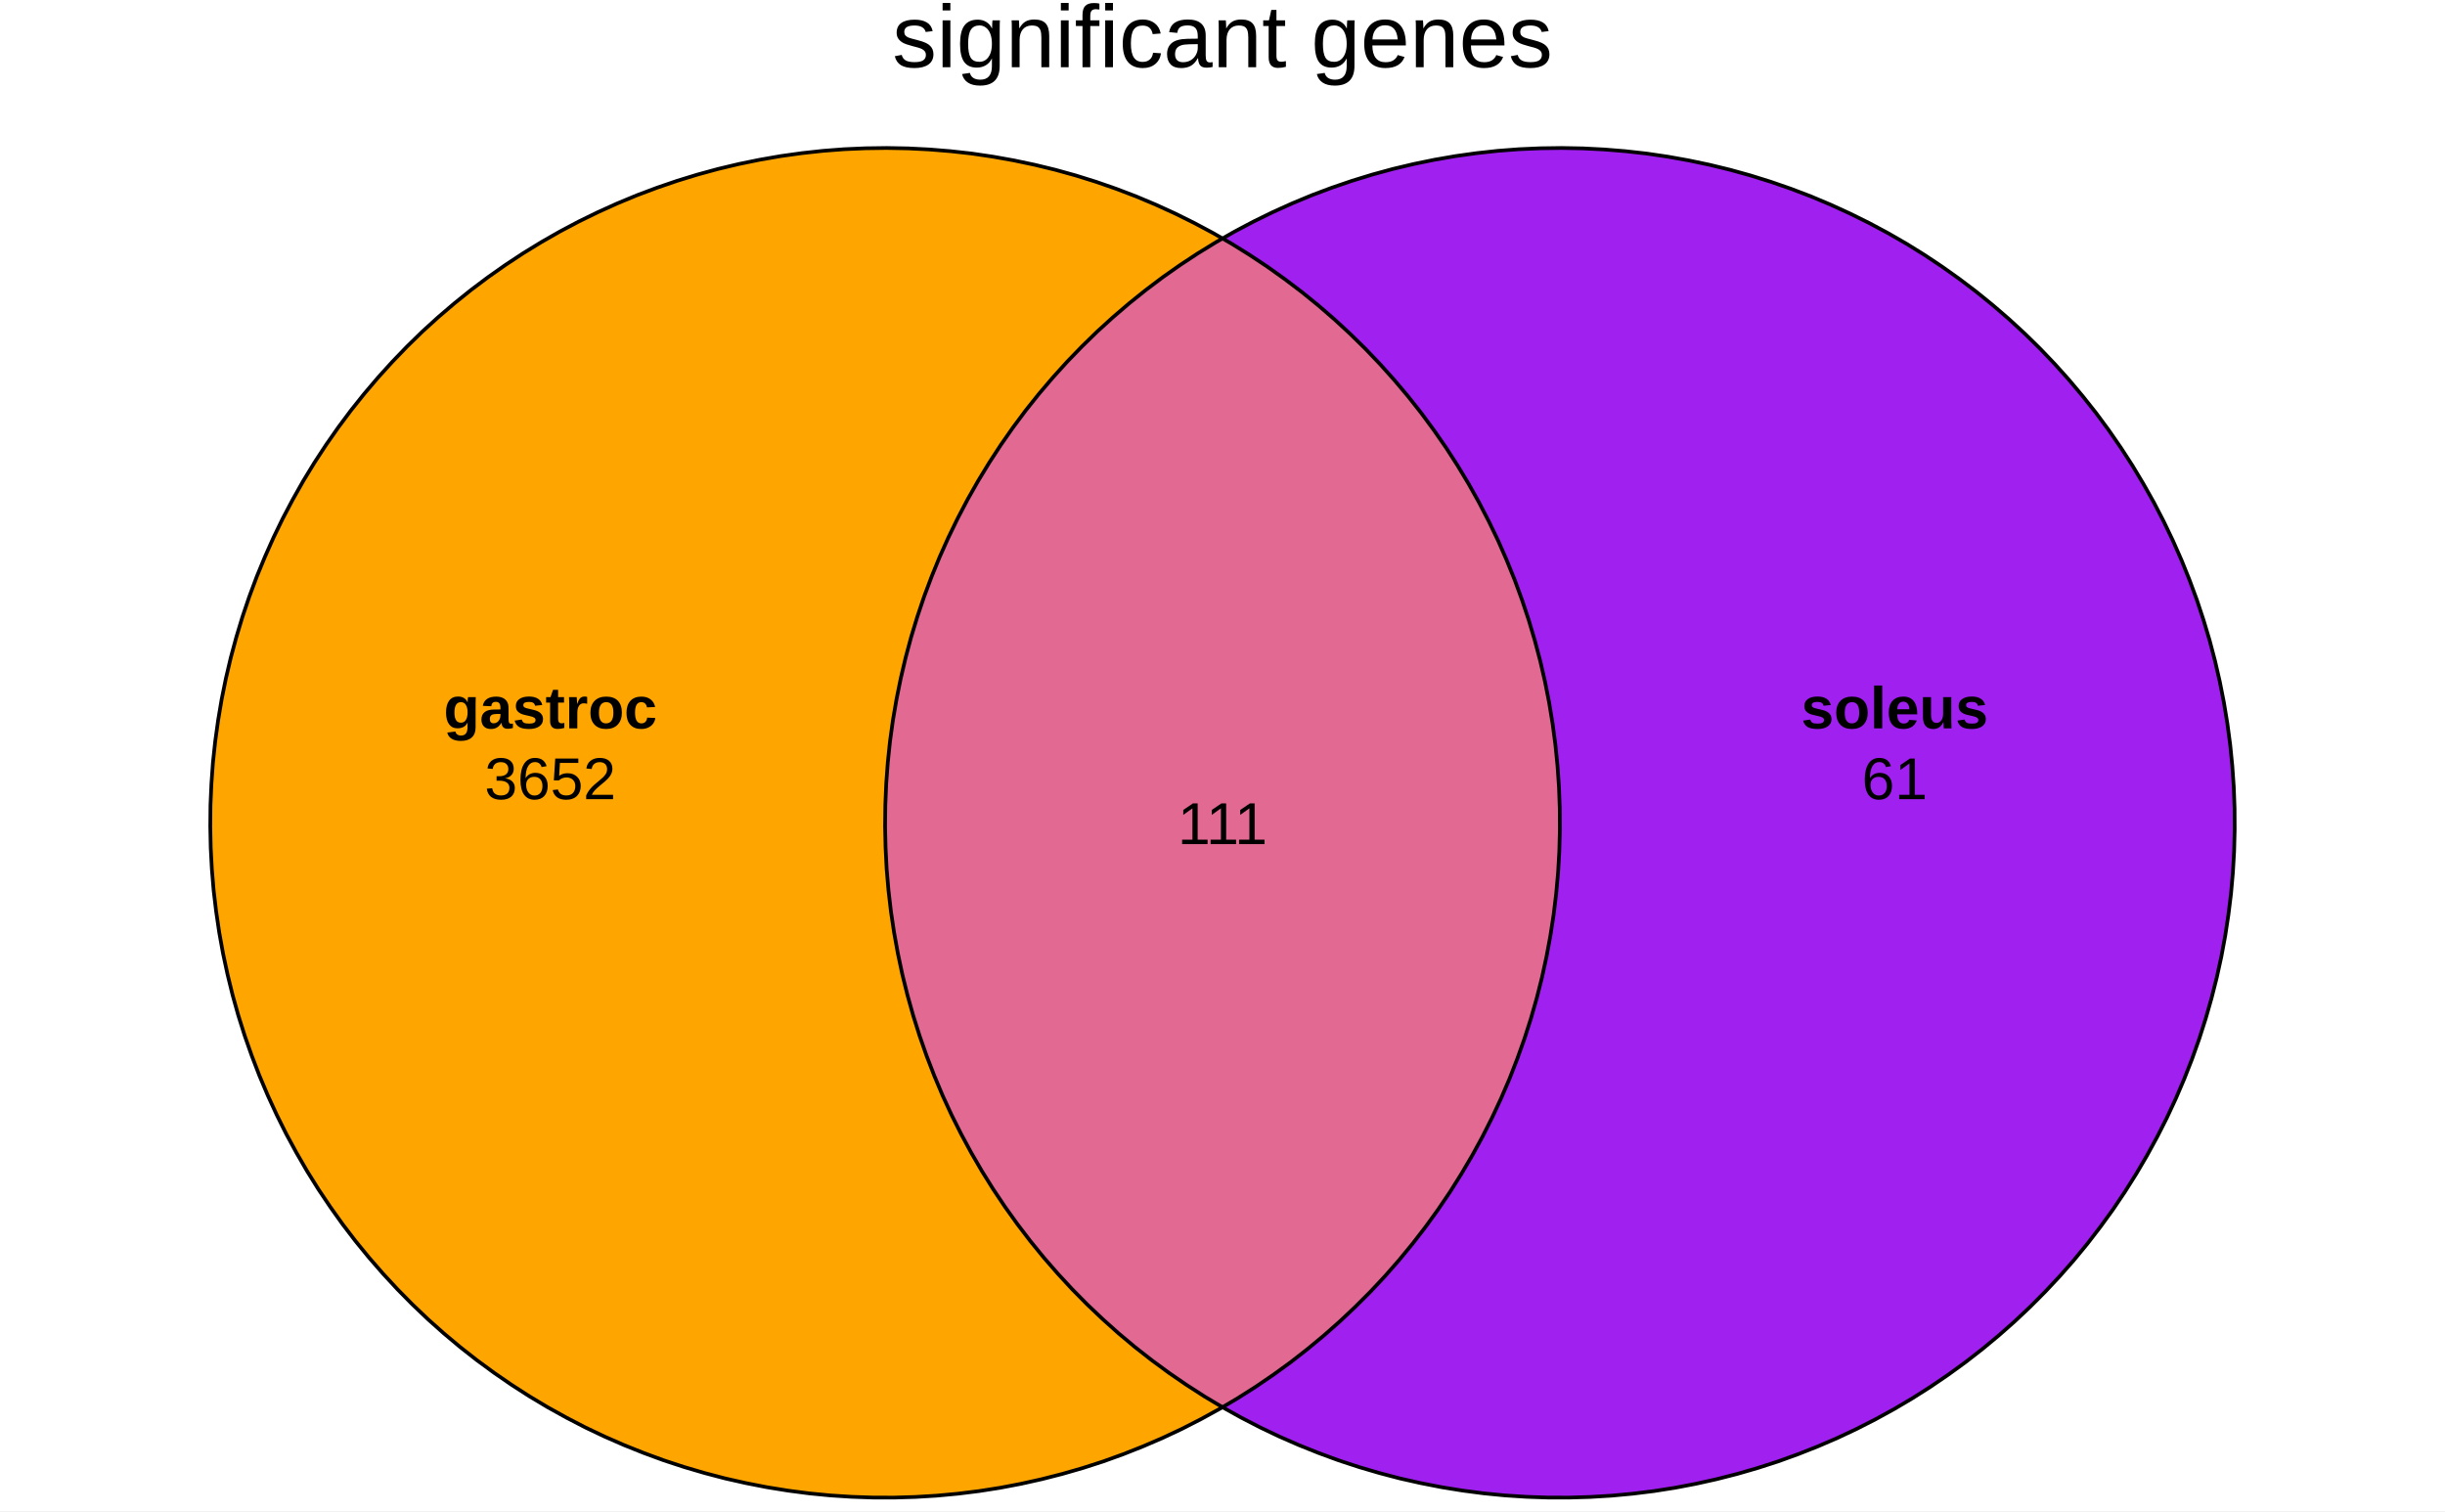
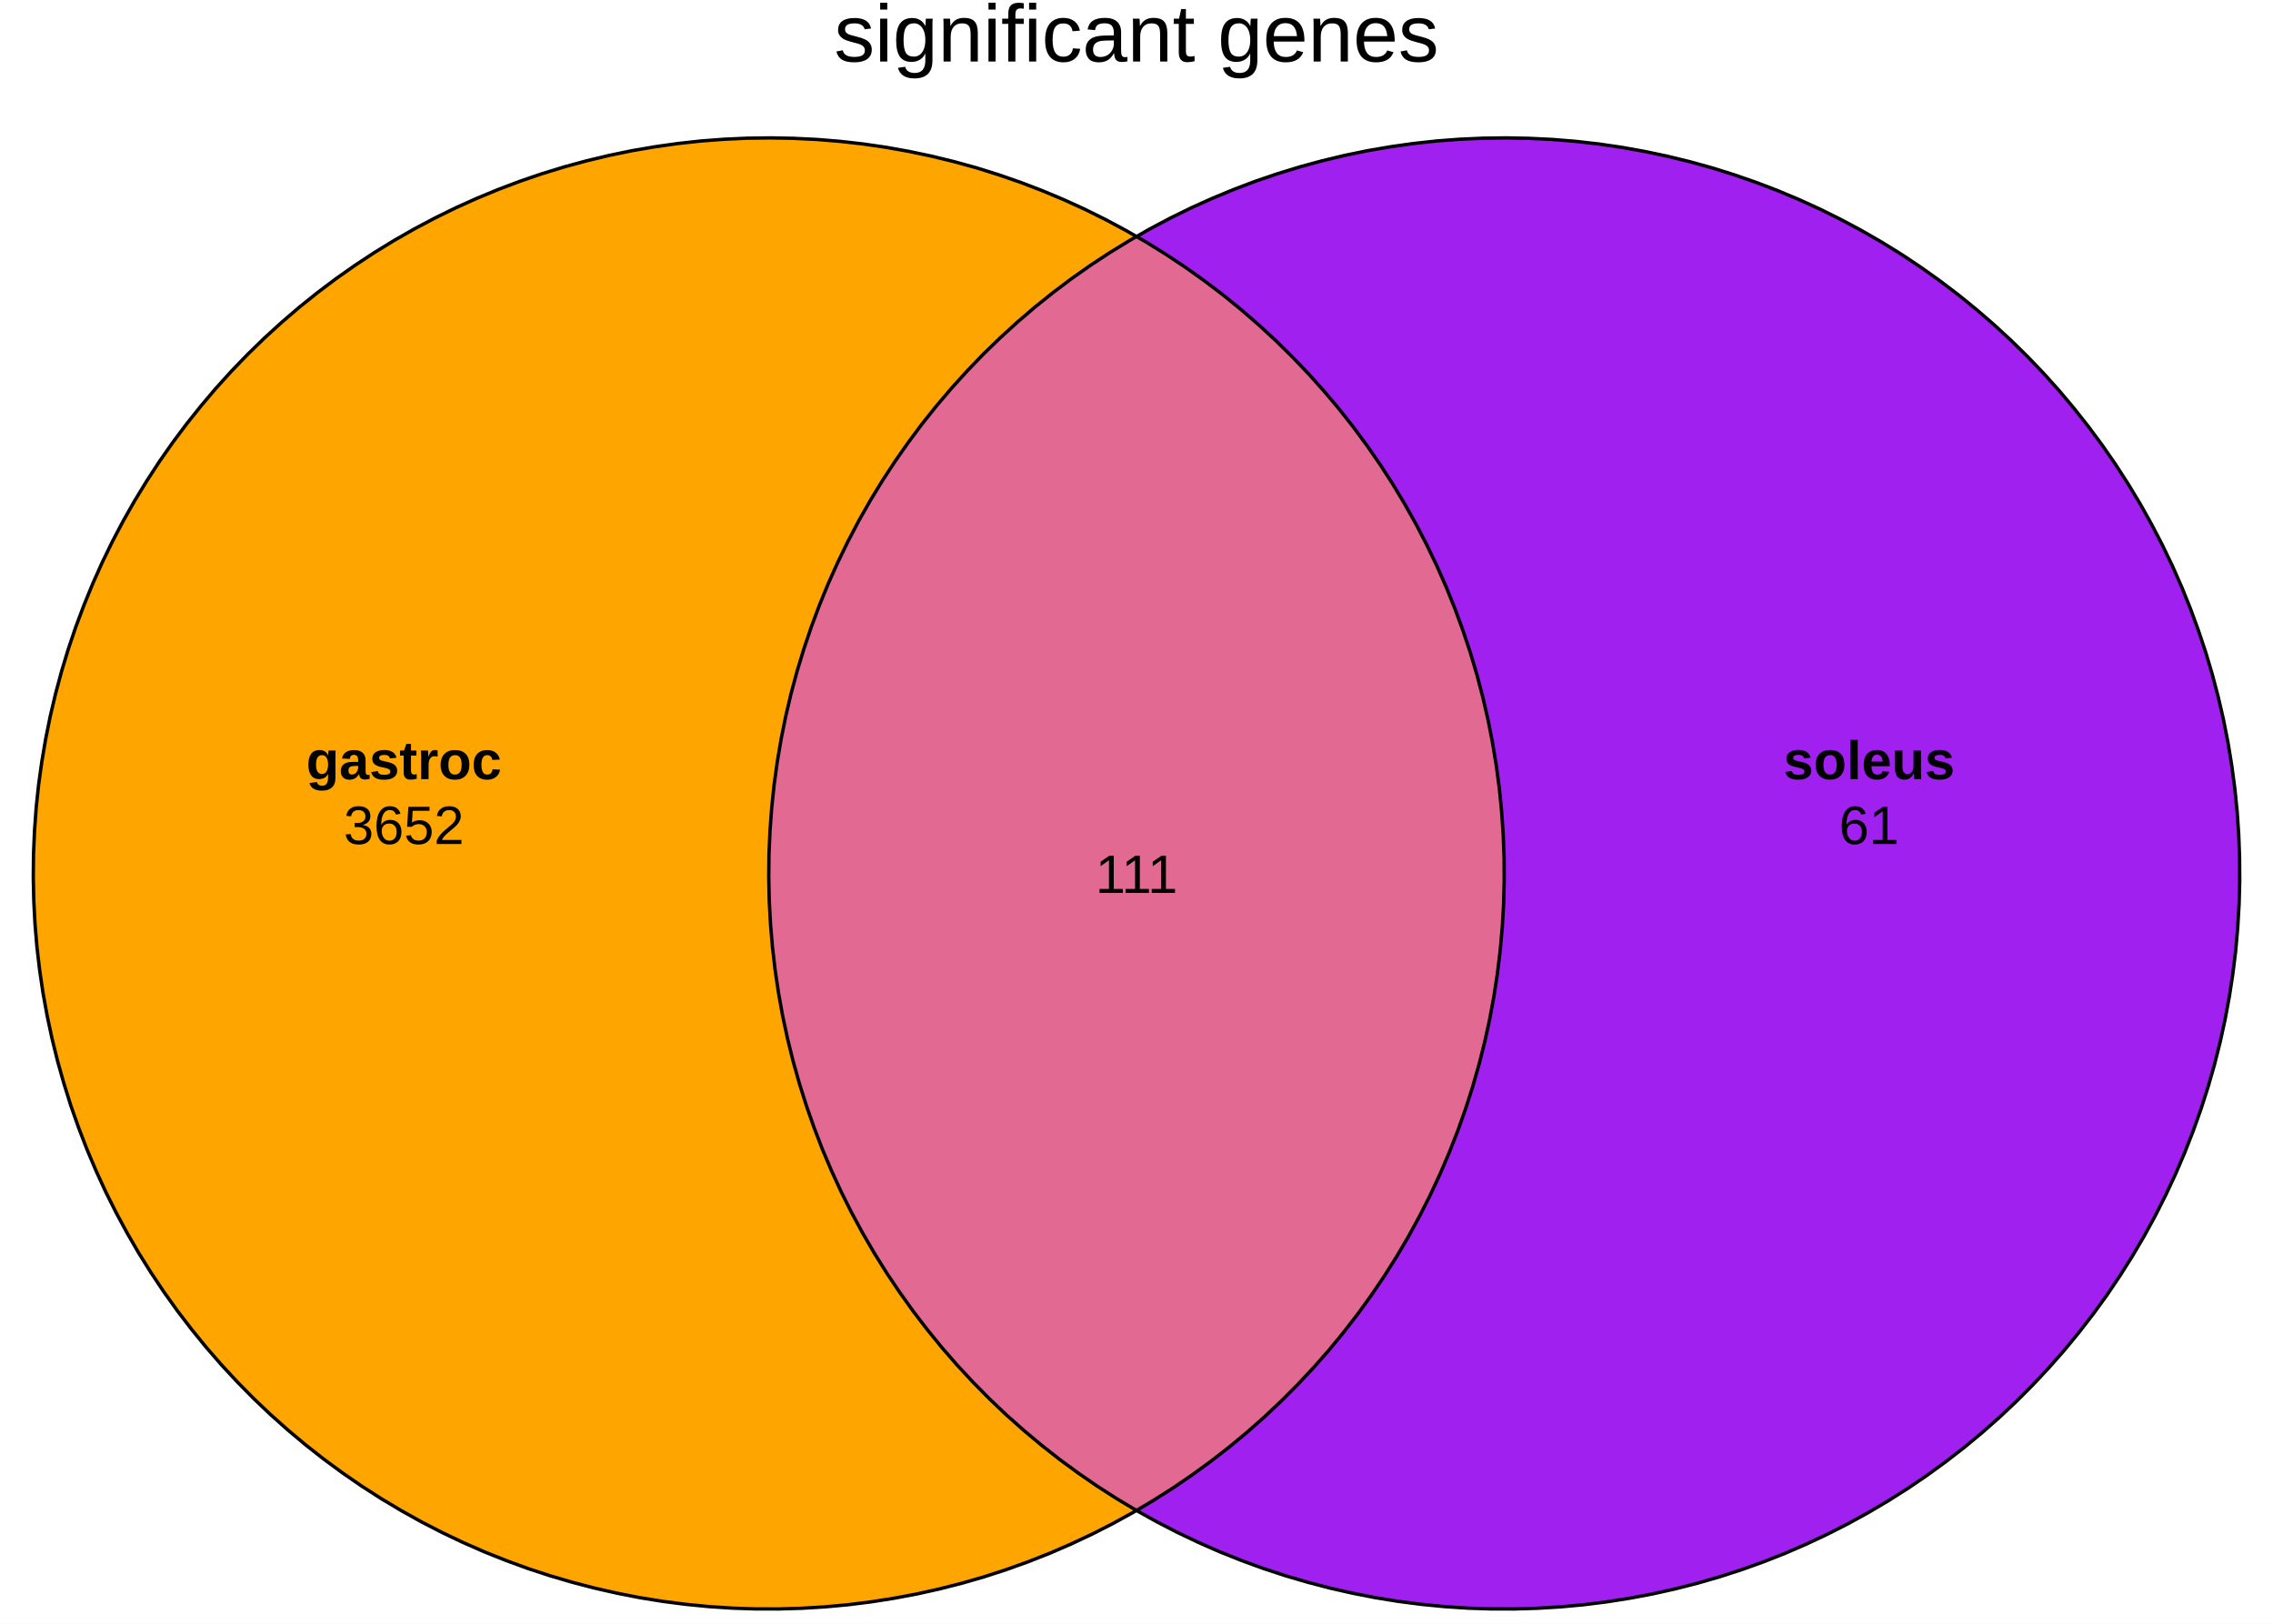
- <svg xmlns="http://www.w3.org/2000/svg" class="svglite" width="496.50pt" height="306.86pt" viewBox="0 0 496.50 306.86">
+ <svg xmlns="http://www.w3.org/2000/svg" class="svglite" width="504.00pt" height="360.00pt" viewBox="0 0 504.00 360.00">
  <defs>
    <style type="text/css">
    .svglite line, .svglite polyline, .svglite polygon, .svglite path, .svglite rect, .svglite circle {
      fill: none;
      stroke: #000000;
      stroke-linecap: round;
      stroke-linejoin: round;
      stroke-miterlimit: 10.00;
    }
    .svglite text {
      white-space: pre;
    }
  </style>
  </defs>
  <rect width="100%" height="100%" style="stroke: none; fill: #FFFFFF;" />
  <defs>
-     <clipPath id="cpMC4wMHw0OTYuNTB8MC4wMHwzMDYuODY=">
-       <rect x="0.00" y="0.00" width="496.50" height="306.86" />
+     <clipPath id="cpMC4wMHw1MDQuMDB8MC4wMHwzNjAuMDA=">
+       <rect x="0.00" y="0.00" width="504.00" height="360.00" />
    </clipPath>
  </defs>
-   <g clip-path="url(#cpMC4wMHw0OTYuNTB8MC4wMHwzMDYuODY=)">
-     <text x="248.25" y="13.65" text-anchor="middle" style="font-size: 18.00px; font-family: &quot;Arial&quot;;" textLength="134.06px" lengthAdjust="spacingAndGlyphs">significant genes</text>
-     <path d="M 185.88 303.98 L 190.20 303.72 L 194.51 303.32 L 198.80 302.79 L 203.08 302.12 L 207.33 301.31 L 211.55 300.37 L 215.74 299.30 L 219.90 298.10 L 224.02 296.77 L 228.09 295.30 L 232.11 293.71 L 236.08 292.00 L 240.00 290.16 L 243.85 288.19 L 247.64 286.11 L 248.24 285.75 L 244.56 283.55 L 240.92 281.21 L 237.35 278.76 L 233.87 276.20 L 230.46 273.53 L 227.14 270.75 L 223.92 267.87 L 220.78 264.89 L 217.74 261.81 L 214.80 258.63 L 211.96 255.37 L 209.23 252.02 L 206.60 248.58 L 204.08 245.06 L 201.68 241.47 L 199.39 237.80 L 197.21 234.05 L 195.16 230.25 L 193.22 226.38 L 191.41 222.45 L 189.73 218.46 L 188.17 214.43 L 186.74 210.34 L 185.44 206.22 L 184.27 202.05 L 183.23 197.85 L 182.33 193.62 L 181.56 189.36 L 180.92 185.08 L 180.42 180.79 L 180.05 176.47 L 179.83 172.15 L 179.73 167.83 L 179.78 163.50 L 179.96 159.18 L 180.28 154.86 L 180.73 150.56 L 181.32 146.28 L 182.05 142.01 L 182.91 137.77 L 183.90 133.56 L 185.02 129.38 L 186.28 125.24 L 187.66 121.14 L 189.18 117.09 L 190.82 113.09 L 192.59 109.14 L 194.48 105.25 L 196.49 101.42 L 198.63 97.65 L 200.88 93.96 L 203.24 90.34 L 205.72 86.79 L 208.31 83.32 L 211.01 79.94 L 213.81 76.65 L 216.72 73.44 L 219.73 70.33 L 222.83 67.31 L 226.03 64.40 L 229.31 61.59 L 232.69 58.88 L 236.14 56.28 L 239.68 53.79 L 243.30 51.41 L 246.99 49.15 L 248.25 48.43 L 246.35 47.33 L 242.53 45.29 L 238.66 43.37 L 234.72 41.57 L 230.73 39.89 L 226.69 38.35 L 222.61 36.93 L 218.48 35.64 L 214.31 34.48 L 210.10 33.46 L 205.87 32.57 L 201.61 31.81 L 197.33 31.18 L 193.03 30.70 L 188.72 30.35 L 184.40 30.13 L 180.07 30.05 L 175.74 30.11 L 171.42 30.30 L 167.11 30.63 L 162.81 31.10 L 158.52 31.70 L 154.26 32.44 L 150.02 33.31 L 145.81 34.31 L 141.64 35.45 L 137.50 36.72 L 133.41 38.12 L 129.36 39.64 L 125.36 41.30 L 121.42 43.08 L 117.53 44.98 L 113.71 47.00 L 109.95 49.15 L 106.26 51.41 L 102.65 53.79 L 99.11 56.28 L 95.65 58.88 L 92.28 61.59 L 88.99 64.40 L 85.79 67.31 L 82.69 70.33 L 79.69 73.44 L 76.78 76.65 L 73.98 79.94 L 71.28 83.32 L 68.69 86.79 L 66.21 90.34 L 63.84 93.96 L 61.59 97.65 L 59.46 101.42 L 57.44 105.25 L 55.55 109.14 L 53.79 113.09 L 52.14 117.09 L 50.63 121.14 L 49.24 125.24 L 47.99 129.38 L 46.86 133.56 L 45.87 137.77 L 45.01 142.01 L 44.29 146.28 L 43.70 150.56 L 43.24 154.86 L 42.93 159.18 L 42.74 163.50 L 42.70 167.83 L 42.79 172.15 L 43.02 176.47 L 43.38 180.79 L 43.89 185.08 L 44.52 189.36 L 45.29 193.62 L 46.20 197.85 L 47.23 202.05 L 48.40 206.22 L 49.70 210.34 L 51.14 214.43 L 52.69 218.46 L 54.38 222.45 L 56.19 226.38 L 58.12 230.25 L 60.18 234.05 L 62.35 237.80 L 64.64 241.47 L 67.05 245.06 L 69.56 248.58 L 72.19 252.02 L 74.93 255.37 L 77.77 258.63 L 80.71 261.81 L 83.75 264.89 L 86.88 267.87 L 90.11 270.75 L 93.43 273.53 L 96.83 276.20 L 100.32 278.76 L 103.88 281.21 L 107.52 283.55 L 111.23 285.77 L 115.02 287.87 L 118.86 289.86 L 122.77 291.72 L 126.73 293.45 L 130.75 295.06 L 134.81 296.55 L 138.92 297.90 L 143.07 299.12 L 147.26 300.22 L 151.48 301.17 L 155.72 302.00 L 159.99 302.69 L 164.28 303.25 L 168.59 303.67 L 172.91 303.95 L 177.23 304.10 L 181.56 304.11 Z" style="fill-rule: nonzero; fill: #FFA500; stroke-width: 0.75; stroke: none;" />
-     <path d="M 322.92 303.98 L 327.24 303.72 L 331.54 303.32 L 335.84 302.79 L 340.11 302.12 L 344.36 301.31 L 348.59 300.37 L 352.78 299.30 L 356.93 298.10 L 361.05 296.77 L 365.12 295.30 L 369.15 293.71 L 373.12 292.00 L 377.03 290.16 L 380.89 288.19 L 384.68 286.11 L 388.40 283.91 L 392.05 281.59 L 395.63 279.15 L 399.13 276.61 L 402.55 273.95 L 405.88 271.19 L 409.12 268.33 L 412.27 265.36 L 415.32 262.30 L 418.28 259.14 L 421.14 255.89 L 423.89 252.55 L 426.53 249.12 L 429.07 245.62 L 431.49 242.03 L 433.80 238.37 L 435.99 234.64 L 438.06 230.85 L 440.02 226.99 L 441.85 223.06 L 443.55 219.09 L 445.13 215.06 L 446.58 210.98 L 447.90 206.86 L 449.09 202.70 L 450.15 198.51 L 451.08 194.28 L 451.87 190.03 L 452.52 185.75 L 453.05 181.46 L 453.43 177.15 L 453.68 172.83 L 453.79 168.50 L 453.77 164.18 L 453.61 159.85 L 453.31 155.54 L 452.88 151.23 L 452.31 146.94 L 451.61 142.68 L 450.77 138.43 L 449.80 134.21 L 448.70 130.03 L 447.46 125.89 L 446.10 121.78 L 444.60 117.72 L 442.98 113.71 L 441.23 109.75 L 439.36 105.85 L 437.37 102.01 L 435.25 98.24 L 433.02 94.53 L 430.67 90.90 L 428.21 87.34 L 425.64 83.86 L 422.95 80.47 L 420.17 77.16 L 417.28 73.94 L 414.29 70.81 L 411.20 67.78 L 408.02 64.85 L 404.74 62.02 L 401.38 59.29 L 397.94 56.68 L 394.41 54.17 L 390.81 51.77 L 387.13 49.49 L 383.38 47.33 L 379.57 45.29 L 375.69 43.37 L 371.76 41.57 L 367.77 39.89 L 363.73 38.35 L 359.64 36.93 L 355.51 35.64 L 351.34 34.48 L 347.14 33.46 L 342.90 32.57 L 338.65 31.81 L 334.36 31.18 L 330.06 30.70 L 325.75 30.35 L 321.43 30.13 L 317.11 30.05 L 312.78 30.11 L 308.46 30.30 L 304.14 30.63 L 299.84 31.10 L 295.56 31.70 L 291.29 32.44 L 287.06 33.31 L 282.85 34.31 L 278.67 35.45 L 274.54 36.72 L 270.44 38.12 L 266.39 39.64 L 262.40 41.30 L 258.45 43.08 L 254.57 44.98 L 250.74 47.00 L 248.25 48.43 L 250.10 49.49 L 253.77 51.77 L 257.38 54.17 L 260.90 56.68 L 264.35 59.29 L 267.71 62.02 L 270.98 64.85 L 274.16 67.78 L 277.25 70.81 L 280.24 73.94 L 283.13 77.16 L 285.92 80.47 L 288.60 83.86 L 291.17 87.34 L 293.64 90.90 L 295.98 94.53 L 298.22 98.24 L 300.33 102.01 L 302.32 105.85 L 304.20 109.75 L 305.94 113.71 L 307.57 117.72 L 309.06 121.78 L 310.43 125.89 L 311.66 130.03 L 312.77 134.21 L 313.74 138.43 L 314.58 142.68 L 315.28 146.94 L 315.85 151.23 L 316.28 155.54 L 316.58 159.85 L 316.74 164.18 L 316.76 168.50 L 316.65 172.83 L 316.40 177.15 L 316.01 181.46 L 315.49 185.75 L 314.83 190.03 L 314.04 194.28 L 313.12 198.51 L 312.06 202.70 L 310.87 206.86 L 309.55 210.98 L 308.09 215.06 L 306.52 219.09 L 304.81 223.06 L 302.98 226.99 L 301.03 230.85 L 298.96 234.64 L 296.76 238.37 L 294.46 242.03 L 292.03 245.62 L 289.50 249.12 L 286.85 252.55 L 284.10 255.89 L 281.25 259.14 L 278.29 262.30 L 275.23 265.36 L 272.08 268.33 L 268.84 271.19 L 265.51 273.95 L 262.10 276.61 L 258.60 279.15 L 255.02 281.59 L 251.37 283.91 L 248.24 285.75 L 248.27 285.77 L 252.05 287.87 L 255.90 289.86 L 259.80 291.72 L 263.76 293.45 L 267.78 295.06 L 271.84 296.55 L 275.95 297.90 L 280.10 299.12 L 284.29 300.22 L 288.51 301.17 L 292.76 302.00 L 297.03 302.69 L 301.32 303.25 L 305.62 303.67 L 309.94 303.95 L 314.27 304.10 L 318.59 304.11 Z" style="fill-rule: nonzero; fill: #A020F0; stroke-width: 0.75; stroke: none;" />
-     <path d="M 251.37 283.91 L 255.02 281.59 L 258.60 279.15 L 262.10 276.61 L 265.51 273.95 L 268.84 271.19 L 272.08 268.33 L 275.23 265.36 L 278.29 262.30 L 281.25 259.14 L 284.10 255.89 L 286.85 252.55 L 289.50 249.12 L 292.03 245.62 L 294.46 242.03 L 296.76 238.37 L 298.96 234.64 L 301.03 230.85 L 302.98 226.99 L 304.81 223.06 L 306.52 219.09 L 308.09 215.06 L 309.55 210.98 L 310.87 206.86 L 312.06 202.70 L 313.12 198.51 L 314.04 194.28 L 314.83 190.03 L 315.49 185.75 L 316.01 181.46 L 316.40 177.15 L 316.65 172.83 L 316.76 168.50 L 316.74 164.18 L 316.58 159.85 L 316.28 155.54 L 315.85 151.23 L 315.28 146.94 L 314.58 142.68 L 313.74 138.43 L 312.77 134.21 L 311.66 130.03 L 310.43 125.89 L 309.06 121.78 L 307.57 117.72 L 305.94 113.71 L 304.20 109.75 L 302.32 105.85 L 300.33 102.01 L 298.22 98.24 L 295.98 94.53 L 293.64 90.90 L 291.17 87.34 L 288.60 83.86 L 285.92 80.47 L 283.13 77.16 L 280.24 73.94 L 277.25 70.81 L 274.16 67.78 L 270.98 64.85 L 267.71 62.02 L 264.35 59.29 L 260.90 56.68 L 257.38 54.17 L 253.77 51.77 L 250.10 49.49 L 248.25 48.43 L 246.99 49.15 L 243.30 51.41 L 239.68 53.79 L 236.14 56.28 L 232.69 58.88 L 229.31 61.59 L 226.03 64.40 L 222.83 67.31 L 219.73 70.33 L 216.72 73.44 L 213.81 76.65 L 211.01 79.94 L 208.31 83.32 L 205.72 86.79 L 203.24 90.34 L 200.88 93.96 L 198.63 97.65 L 196.49 101.42 L 194.48 105.25 L 192.59 109.14 L 190.82 113.09 L 189.18 117.09 L 187.66 121.14 L 186.28 125.24 L 185.02 129.38 L 183.90 133.56 L 182.91 137.77 L 182.05 142.01 L 181.32 146.28 L 180.73 150.56 L 180.28 154.86 L 179.96 159.18 L 179.78 163.50 L 179.73 167.83 L 179.83 172.15 L 180.05 176.47 L 180.42 180.79 L 180.92 185.08 L 181.56 189.36 L 182.33 193.62 L 183.23 197.85 L 184.27 202.05 L 185.44 206.22 L 186.74 210.34 L 188.17 214.43 L 189.73 218.46 L 191.41 222.45 L 193.22 226.38 L 195.16 230.25 L 197.21 234.05 L 199.39 237.80 L 201.68 241.47 L 204.08 245.06 L 206.60 248.58 L 209.23 252.02 L 211.96 255.37 L 214.80 258.63 L 217.74 261.81 L 220.78 264.89 L 223.92 267.87 L 227.14 270.75 L 230.46 273.53 L 233.87 276.20 L 237.35 278.76 L 240.92 281.21 L 244.56 283.55 L 248.24 285.75 Z" style="fill-rule: nonzero; fill: #E26992; stroke-width: 0.75; stroke: none;" />
-     <polyline points="253.77,51.77 250.10,49.49 246.35,47.33 242.53,45.29 238.66,43.37 234.72,41.57 230.73,39.89 226.69,38.35 222.61,36.93 218.48,35.64 214.31,34.48 210.10,33.46 205.87,32.57 201.61,31.81 197.33,31.18 193.03,30.70 188.72,30.35 184.40,30.13 180.07,30.05 175.74,30.11 171.42,30.30 167.11,30.63 162.81,31.10 158.52,31.70 154.26,32.44 150.02,33.31 145.81,34.31 141.64,35.45 137.50,36.72 133.41,38.12 129.36,39.64 125.36,41.30 121.42,43.08 117.53,44.98 113.71,47.00 109.95,49.15 106.26,51.41 102.65,53.79 99.11,56.28 95.65,58.88 92.28,61.59 88.99,64.40 85.79,67.31 82.69,70.33 79.69,73.44 76.78,76.65 73.98,79.94 71.28,83.32 68.69,86.79 66.21,90.34 63.84,93.96 61.59,97.65 59.46,101.42 57.44,105.25 55.55,109.14 53.79,113.09 52.14,117.09 50.63,121.14 49.24,125.24 47.99,129.38 46.86,133.56 45.87,137.77 45.01,142.01 44.29,146.28 43.70,150.56 43.24,154.86 42.93,159.18 42.74,163.50 42.70,167.83 42.79,172.15 43.02,176.47 43.38,180.79 43.89,185.08 44.52,189.36 45.29,193.62 46.20,197.85 47.23,202.05 48.40,206.22 49.70,210.34 51.14,214.43 52.69,218.46 54.38,222.45 56.19,226.38 58.12,230.25 60.18,234.05 62.35,237.80 64.64,241.47 67.05,245.06 69.56,248.58 72.19,252.02 74.93,255.37 77.77,258.63 80.71,261.81 83.75,264.89 86.88,267.87 90.11,270.75 93.43,273.53 96.83,276.20 100.32,278.76 103.88,281.21 107.52,283.55 111.23,285.77 115.02,287.87 118.86,289.86 122.77,291.72 126.73,293.45 130.75,295.06 134.81,296.55 138.92,297.90 143.07,299.12 147.26,300.22 151.48,301.17 155.72,302.00 159.99,302.69 164.28,303.25 168.59,303.67 172.91,303.95 177.23,304.10 181.56,304.11 185.88,303.98 190.20,303.72 194.51,303.32 198.80,302.79 203.08,302.12 207.33,301.31 211.55,300.37 215.74,299.30 219.90,298.10 224.02,296.77 228.09,295.30 232.11,293.71 236.08,292.00 240.00,290.16 243.85,288.19 247.64,286.11 251.37,283.91 255.02,281.59 258.60,279.15 262.10,276.61 265.51,273.95 268.84,271.19 272.08,268.33 275.23,265.36 278.29,262.30 281.25,259.14 284.10,255.89 286.85,252.55 289.50,249.12 292.03,245.62 294.46,242.03 296.76,238.37 298.96,234.64 301.03,230.85 302.98,226.99 304.81,223.06 306.52,219.09 308.09,215.06 309.55,210.98 310.87,206.86 312.06,202.70 313.12,198.51 314.04,194.28 314.83,190.03 315.49,185.75 316.01,181.46 316.40,177.15 316.65,172.83 316.76,168.50 316.74,164.18 316.58,159.85 316.28,155.54 315.85,151.23 315.28,146.94 314.58,142.68 313.74,138.43 312.77,134.21 311.66,130.03 310.43,125.89 309.06,121.78 307.57,117.72 305.94,113.71 304.20,109.75 302.32,105.85 300.33,102.01 298.22,98.24 295.98,94.53 293.64,90.90 291.17,87.34 288.60,83.86 285.92,80.47 283.13,77.16 280.24,73.94 277.25,70.81 274.16,67.78 270.98,64.85 267.71,62.02 264.35,59.29 260.90,56.68 257.38,54.17 253.77,51.77 " style="stroke-width: 0.75;" />
-     <polyline points="390.81,51.77 387.13,49.49 383.38,47.33 379.57,45.29 375.69,43.37 371.76,41.57 367.77,39.89 363.73,38.35 359.64,36.93 355.51,35.64 351.34,34.48 347.14,33.46 342.90,32.57 338.65,31.81 334.36,31.18 330.06,30.70 325.75,30.35 321.43,30.13 317.11,30.05 312.78,30.11 308.46,30.30 304.14,30.63 299.84,31.10 295.56,31.70 291.29,32.44 287.06,33.31 282.85,34.31 278.67,35.45 274.54,36.72 270.44,38.12 266.39,39.64 262.40,41.30 258.45,43.08 254.57,44.98 250.74,47.00 246.99,49.15 243.30,51.41 239.68,53.79 236.14,56.28 232.69,58.88 229.31,61.59 226.03,64.40 222.83,67.31 219.73,70.33 216.72,73.44 213.81,76.65 211.01,79.94 208.31,83.32 205.72,86.79 203.24,90.34 200.88,93.96 198.63,97.65 196.49,101.42 194.48,105.25 192.59,109.14 190.82,113.09 189.18,117.09 187.66,121.14 186.28,125.24 185.02,129.38 183.90,133.56 182.91,137.77 182.05,142.01 181.32,146.28 180.73,150.56 180.28,154.86 179.96,159.18 179.78,163.50 179.73,167.83 179.83,172.15 180.05,176.47 180.42,180.79 180.92,185.08 181.56,189.36 182.33,193.62 183.23,197.85 184.27,202.05 185.44,206.22 186.74,210.34 188.17,214.43 189.73,218.46 191.41,222.45 193.22,226.38 195.16,230.25 197.21,234.05 199.39,237.80 201.68,241.47 204.08,245.06 206.60,248.58 209.23,252.02 211.96,255.37 214.80,258.63 217.74,261.81 220.78,264.89 223.92,267.87 227.14,270.75 230.46,273.53 233.87,276.20 237.35,278.76 240.92,281.21 244.56,283.55 248.27,285.77 252.05,287.87 255.90,289.86 259.80,291.72 263.76,293.45 267.78,295.06 271.84,296.55 275.95,297.90 280.10,299.12 284.29,300.22 288.51,301.17 292.76,302.00 297.03,302.69 301.32,303.25 305.62,303.67 309.94,303.95 314.27,304.10 318.59,304.11 322.92,303.98 327.24,303.72 331.54,303.32 335.84,302.79 340.11,302.12 344.36,301.31 348.59,300.37 352.78,299.30 356.93,298.10 361.05,296.77 365.12,295.30 369.15,293.71 373.12,292.00 377.03,290.16 380.89,288.19 384.68,286.11 388.40,283.91 392.05,281.59 395.63,279.15 399.13,276.61 402.55,273.95 405.88,271.19 409.12,268.33 412.27,265.36 415.32,262.30 418.28,259.14 421.14,255.89 423.89,252.55 426.53,249.12 429.07,245.62 431.49,242.03 433.80,238.37 435.99,234.64 438.06,230.85 440.02,226.99 441.85,223.06 443.55,219.09 445.13,215.06 446.58,210.98 447.90,206.86 449.09,202.70 450.15,198.51 451.08,194.28 451.87,190.03 452.52,185.75 453.05,181.46 453.43,177.15 453.68,172.83 453.79,168.50 453.77,164.18 453.61,159.85 453.31,155.54 452.88,151.23 452.31,146.94 451.61,142.68 450.77,138.43 449.80,134.21 448.70,130.03 447.46,125.89 446.10,121.78 444.60,117.72 442.98,113.71 441.23,109.75 439.36,105.85 437.37,102.01 435.25,98.24 433.02,94.53 430.67,90.90 428.21,87.34 425.64,83.86 422.95,80.47 420.17,77.16 417.28,73.94 414.29,70.81 411.20,67.78 408.02,64.85 404.74,62.02 401.38,59.29 397.94,56.68 394.41,54.17 390.81,51.77 " style="stroke-width: 0.75;" />
-     <text x="111.75" y="147.91" text-anchor="middle" style="font-size: 12.00px; font-weight: bold; font-family: &quot;Arial&quot;;" textLength="43.35px" lengthAdjust="spacingAndGlyphs">gastroc</text>
-     <text x="111.75" y="162.28" text-anchor="middle" style="font-size: 12.00px; font-family: &quot;Arial&quot;;" textLength="26.70px" lengthAdjust="spacingAndGlyphs">3652</text>
-     <text x="384.74" y="147.91" text-anchor="middle" style="font-size: 12.00px; font-weight: bold; font-family: &quot;Arial&quot;;" textLength="38.02px" lengthAdjust="spacingAndGlyphs">soleus</text>
-     <text x="384.74" y="162.28" text-anchor="middle" style="font-size: 12.00px; font-family: &quot;Arial&quot;;" textLength="13.35px" lengthAdjust="spacingAndGlyphs">61</text>
-     <text x="248.25" y="171.40" text-anchor="middle" style="font-size: 12.00px; font-family: &quot;Arial&quot;;" textLength="20.02px" lengthAdjust="spacingAndGlyphs">111</text>
+   <g clip-path="url(#cpMC4wMHw1MDQuMDB8MC4wMHwzNjAuMDA=)">
+     <text x="252.00" y="13.65" text-anchor="middle" style="font-size: 18.00px; font-family: &quot;Arial&quot;;" textLength="134.06px" lengthAdjust="spacingAndGlyphs">significant genes</text>
+     <path d="M 177.78 356.57 L 182.92 356.26 L 188.04 355.79 L 193.15 355.15 L 198.24 354.35 L 203.30 353.40 L 208.33 352.28 L 213.31 351.01 L 218.26 349.58 L 223.16 347.99 L 228.00 346.25 L 232.79 344.36 L 237.52 342.31 L 242.18 340.12 L 246.77 337.78 L 251.28 335.30 L 251.99 334.88 L 247.60 332.26 L 243.27 329.48 L 239.03 326.56 L 234.88 323.51 L 230.83 320.33 L 226.88 317.02 L 223.04 313.60 L 219.31 310.05 L 215.69 306.38 L 212.19 302.61 L 208.81 298.72 L 205.56 294.73 L 202.43 290.64 L 199.44 286.45 L 196.57 282.17 L 193.85 277.81 L 191.26 273.35 L 188.81 268.82 L 186.51 264.22 L 184.36 259.54 L 182.35 254.80 L 180.50 249.99 L 178.80 245.14 L 177.25 240.22 L 175.86 235.27 L 174.62 230.27 L 173.54 225.23 L 172.63 220.17 L 171.87 215.07 L 171.28 209.96 L 170.84 204.83 L 170.57 199.69 L 170.46 194.54 L 170.51 189.39 L 170.73 184.25 L 171.11 179.11 L 171.65 173.99 L 172.35 168.89 L 173.21 163.81 L 174.23 158.77 L 175.41 153.76 L 176.75 148.78 L 178.25 143.86 L 179.90 138.98 L 181.70 134.16 L 183.65 129.39 L 185.76 124.69 L 188.01 120.06 L 190.40 115.50 L 192.94 111.02 L 195.62 106.63 L 198.44 102.32 L 201.39 98.10 L 204.47 93.97 L 207.68 89.95 L 211.02 86.03 L 214.48 82.21 L 218.05 78.51 L 221.75 74.92 L 225.55 71.45 L 229.46 68.10 L 233.48 64.88 L 237.59 61.78 L 241.80 58.82 L 246.11 55.99 L 250.50 53.30 L 252.00 52.44 L 249.74 51.14 L 245.20 48.71 L 240.59 46.42 L 235.90 44.28 L 231.15 42.29 L 226.35 40.45 L 221.48 38.76 L 216.57 37.22 L 211.60 35.85 L 206.60 34.63 L 201.56 33.57 L 196.49 32.66 L 191.40 31.92 L 186.28 31.34 L 181.15 30.92 L 176.01 30.67 L 170.86 30.57 L 165.71 30.64 L 160.57 30.87 L 155.43 31.26 L 150.32 31.82 L 145.22 32.54 L 140.14 33.41 L 135.10 34.45 L 130.09 35.65 L 125.12 37.00 L 120.20 38.51 L 115.33 40.17 L 110.51 41.99 L 105.75 43.96 L 101.06 46.07 L 96.43 48.34 L 91.88 50.75 L 87.41 53.30 L 83.02 55.99 L 78.72 58.82 L 74.51 61.78 L 70.39 64.88 L 66.38 68.10 L 62.47 71.45 L 58.66 74.92 L 54.97 78.51 L 51.39 82.21 L 47.93 86.03 L 44.60 89.95 L 41.39 93.97 L 38.30 98.10 L 35.35 102.32 L 32.54 106.63 L 29.86 111.02 L 27.32 115.50 L 24.92 120.06 L 22.67 124.69 L 20.57 129.39 L 18.62 134.16 L 16.81 138.98 L 15.16 143.86 L 13.67 148.78 L 12.33 153.76 L 11.15 158.77 L 10.13 163.81 L 9.27 168.89 L 8.56 173.99 L 8.02 179.11 L 7.65 184.25 L 7.43 189.39 L 7.38 194.54 L 7.49 199.69 L 7.76 204.83 L 8.19 209.96 L 8.79 215.07 L 9.54 220.17 L 10.46 225.23 L 11.54 230.27 L 12.77 235.27 L 14.17 240.22 L 15.71 245.14 L 17.42 249.99 L 19.27 254.80 L 21.28 259.54 L 23.43 264.22 L 25.73 268.82 L 28.18 273.35 L 30.76 277.81 L 33.49 282.17 L 36.35 286.45 L 39.35 290.64 L 42.48 294.73 L 45.73 298.72 L 49.11 302.61 L 52.61 306.38 L 56.23 310.05 L 59.96 313.60 L 63.80 317.02 L 67.75 320.33 L 71.80 323.51 L 75.95 326.56 L 80.19 329.48 L 84.52 332.26 L 88.94 334.90 L 93.44 337.41 L 98.02 339.77 L 102.66 341.98 L 107.38 344.05 L 112.16 345.96 L 117.00 347.73 L 121.89 349.34 L 126.83 350.79 L 131.81 352.09 L 136.83 353.23 L 141.88 354.22 L 146.97 355.04 L 152.07 355.70 L 157.20 356.20 L 162.34 356.54 L 167.48 356.71 L 172.63 356.72 Z" style="fill-rule: nonzero; fill: #FFA500; stroke-width: 0.75; stroke: none;" />
+     <path d="M 340.86 356.57 L 346.00 356.26 L 351.13 355.79 L 356.24 355.15 L 361.32 354.35 L 366.38 353.40 L 371.41 352.28 L 376.40 351.01 L 381.34 349.58 L 386.24 347.99 L 391.09 346.25 L 395.88 344.36 L 400.60 342.31 L 405.26 340.12 L 409.85 337.78 L 414.36 335.30 L 418.79 332.68 L 423.14 329.92 L 427.40 327.02 L 431.56 323.99 L 435.63 320.84 L 439.59 317.55 L 443.45 314.14 L 447.20 310.61 L 450.83 306.96 L 454.35 303.20 L 457.75 299.34 L 461.02 295.36 L 464.17 291.29 L 467.19 287.12 L 470.07 282.85 L 472.82 278.50 L 475.43 274.06 L 477.90 269.54 L 480.22 264.94 L 482.40 260.28 L 484.43 255.54 L 486.30 250.75 L 488.03 245.90 L 489.60 241.00 L 491.02 236.05 L 492.28 231.05 L 493.38 226.02 L 494.32 220.96 L 495.10 215.87 L 495.73 210.76 L 496.18 205.63 L 496.48 200.49 L 496.62 195.34 L 496.59 190.20 L 496.40 185.05 L 496.05 179.91 L 495.53 174.79 L 494.85 169.69 L 494.02 164.61 L 493.02 159.55 L 491.86 154.54 L 490.55 149.56 L 489.08 144.62 L 487.45 139.74 L 485.68 134.91 L 483.75 130.13 L 481.67 125.42 L 479.44 120.78 L 477.06 116.21 L 474.55 111.72 L 471.89 107.31 L 469.10 102.98 L 466.17 98.75 L 463.10 94.61 L 459.91 90.57 L 456.60 86.63 L 453.16 82.80 L 449.60 79.08 L 445.92 75.47 L 442.13 71.98 L 438.24 68.62 L 434.24 65.37 L 430.14 62.26 L 425.94 59.27 L 421.66 56.42 L 417.28 53.71 L 412.82 51.14 L 408.28 48.71 L 403.67 46.42 L 398.99 44.28 L 394.24 42.29 L 389.43 40.45 L 384.56 38.76 L 379.65 37.22 L 374.69 35.85 L 369.69 34.63 L 364.65 33.57 L 359.58 32.66 L 354.48 31.92 L 349.37 31.34 L 344.23 30.92 L 339.09 30.67 L 333.94 30.57 L 328.80 30.64 L 323.65 30.87 L 318.52 31.26 L 313.40 31.82 L 308.30 32.54 L 303.23 33.41 L 298.18 34.45 L 293.17 35.65 L 288.21 37.00 L 283.28 38.51 L 278.41 40.17 L 273.59 41.99 L 268.84 43.96 L 264.14 46.07 L 259.52 48.34 L 254.97 50.75 L 252.00 52.44 L 254.20 53.71 L 258.57 56.42 L 262.86 59.27 L 267.06 62.26 L 271.16 65.37 L 275.16 68.62 L 279.05 71.98 L 282.84 75.47 L 286.51 79.08 L 290.07 82.80 L 293.51 86.63 L 296.83 90.57 L 300.02 94.61 L 303.08 98.75 L 306.01 102.98 L 308.81 107.31 L 311.46 111.72 L 313.98 116.21 L 316.35 120.78 L 318.58 125.42 L 320.66 130.13 L 322.59 134.91 L 324.37 139.74 L 326.00 144.62 L 327.47 149.56 L 328.78 154.54 L 329.94 159.55 L 330.93 164.61 L 331.77 169.69 L 332.45 174.79 L 332.96 179.91 L 333.31 185.05 L 333.51 190.20 L 333.53 195.34 L 333.40 200.49 L 333.10 205.63 L 332.64 210.76 L 332.02 215.87 L 331.24 220.96 L 330.30 226.02 L 329.20 231.05 L 327.94 236.05 L 326.52 241.00 L 324.95 245.90 L 323.22 250.75 L 321.34 255.54 L 319.31 260.28 L 317.14 264.94 L 314.81 269.54 L 312.35 274.06 L 309.74 278.50 L 306.99 282.85 L 304.10 287.12 L 301.09 291.29 L 297.94 295.36 L 294.67 299.34 L 291.27 303.20 L 287.75 306.96 L 284.11 310.61 L 280.37 314.14 L 276.51 317.55 L 272.54 320.84 L 268.48 323.99 L 264.31 327.02 L 260.06 329.92 L 255.71 332.68 L 251.99 334.88 L 252.02 334.90 L 256.52 337.41 L 261.10 339.77 L 265.75 341.98 L 270.46 344.05 L 275.24 345.96 L 280.08 347.73 L 284.97 349.34 L 289.91 350.79 L 294.89 352.09 L 299.91 353.23 L 304.97 354.22 L 310.05 355.04 L 315.16 355.70 L 320.28 356.20 L 325.42 356.54 L 330.56 356.71 L 335.71 356.72 Z" style="fill-rule: nonzero; fill: #A020F0; stroke-width: 0.75; stroke: none;" />
+     <path d="M 255.71 332.68 L 260.06 329.92 L 264.31 327.02 L 268.48 323.99 L 272.54 320.84 L 276.51 317.55 L 280.37 314.14 L 284.11 310.61 L 287.75 306.96 L 291.27 303.20 L 294.67 299.34 L 297.94 295.36 L 301.09 291.29 L 304.10 287.12 L 306.99 282.85 L 309.74 278.50 L 312.35 274.06 L 314.81 269.54 L 317.14 264.94 L 319.31 260.28 L 321.34 255.54 L 323.22 250.75 L 324.95 245.90 L 326.52 241.00 L 327.94 236.05 L 329.20 231.05 L 330.30 226.02 L 331.24 220.96 L 332.02 215.87 L 332.64 210.76 L 333.10 205.63 L 333.40 200.49 L 333.53 195.34 L 333.51 190.20 L 333.31 185.05 L 332.96 179.91 L 332.45 174.79 L 331.77 169.69 L 330.93 164.61 L 329.94 159.55 L 328.78 154.54 L 327.47 149.56 L 326.00 144.62 L 324.37 139.74 L 322.59 134.91 L 320.66 130.13 L 318.58 125.42 L 316.35 120.78 L 313.98 116.21 L 311.46 111.72 L 308.81 107.31 L 306.01 102.98 L 303.08 98.75 L 300.02 94.61 L 296.83 90.57 L 293.51 86.63 L 290.07 82.80 L 286.51 79.08 L 282.84 75.47 L 279.05 71.98 L 275.16 68.62 L 271.16 65.37 L 267.06 62.26 L 262.86 59.27 L 258.57 56.42 L 254.20 53.71 L 252.00 52.44 L 250.50 53.30 L 246.11 55.99 L 241.80 58.82 L 237.59 61.78 L 233.48 64.88 L 229.46 68.10 L 225.55 71.45 L 221.75 74.92 L 218.05 78.51 L 214.48 82.21 L 211.02 86.03 L 207.68 89.95 L 204.47 93.97 L 201.39 98.10 L 198.44 102.32 L 195.62 106.63 L 192.94 111.02 L 190.40 115.50 L 188.01 120.06 L 185.76 124.69 L 183.65 129.39 L 181.70 134.16 L 179.90 138.98 L 178.25 143.86 L 176.75 148.78 L 175.41 153.76 L 174.23 158.77 L 173.21 163.81 L 172.35 168.89 L 171.65 173.99 L 171.11 179.11 L 170.73 184.25 L 170.51 189.39 L 170.46 194.54 L 170.57 199.69 L 170.84 204.83 L 171.28 209.96 L 171.87 215.07 L 172.63 220.17 L 173.54 225.23 L 174.62 230.27 L 175.86 235.27 L 177.25 240.22 L 178.80 245.14 L 180.50 249.99 L 182.35 254.80 L 184.36 259.54 L 186.51 264.22 L 188.81 268.82 L 191.26 273.35 L 193.85 277.81 L 196.57 282.17 L 199.44 286.45 L 202.43 290.64 L 205.56 294.73 L 208.81 298.72 L 212.19 302.61 L 215.69 306.38 L 219.31 310.05 L 223.04 313.60 L 226.88 317.02 L 230.83 320.33 L 234.88 323.51 L 239.03 326.56 L 243.27 329.48 L 247.60 332.26 L 251.99 334.88 Z" style="fill-rule: nonzero; fill: #E26992; stroke-width: 0.75; stroke: none;" />
+     <polyline points="258.57,56.42 254.20,53.71 249.74,51.14 245.20,48.71 240.59,46.42 235.90,44.28 231.15,42.29 226.35,40.45 221.48,38.76 216.57,37.22 211.60,35.85 206.60,34.63 201.56,33.57 196.49,32.66 191.40,31.92 186.28,31.34 181.15,30.92 176.01,30.67 170.86,30.57 165.71,30.64 160.57,30.87 155.43,31.26 150.32,31.82 145.22,32.54 140.14,33.41 135.10,34.45 130.09,35.65 125.12,37.00 120.20,38.51 115.33,40.17 110.51,41.99 105.75,43.96 101.06,46.07 96.43,48.34 91.88,50.75 87.41,53.30 83.02,55.99 78.72,58.82 74.51,61.78 70.39,64.88 66.38,68.10 62.47,71.45 58.66,74.92 54.97,78.51 51.39,82.21 47.93,86.03 44.60,89.95 41.39,93.97 38.30,98.10 35.35,102.32 32.54,106.63 29.86,111.02 27.32,115.50 24.92,120.06 22.67,124.69 20.57,129.39 18.62,134.16 16.81,138.98 15.16,143.86 13.67,148.78 12.33,153.76 11.15,158.77 10.13,163.81 9.27,168.89 8.56,173.99 8.02,179.11 7.65,184.25 7.43,189.39 7.38,194.54 7.49,199.69 7.76,204.83 8.19,209.96 8.79,215.07 9.54,220.17 10.46,225.23 11.54,230.27 12.77,235.27 14.17,240.22 15.71,245.14 17.42,249.99 19.27,254.80 21.28,259.54 23.43,264.22 25.73,268.82 28.18,273.35 30.76,277.81 33.49,282.17 36.35,286.45 39.35,290.64 42.48,294.73 45.73,298.72 49.11,302.61 52.61,306.38 56.23,310.05 59.96,313.60 63.80,317.02 67.75,320.33 71.80,323.51 75.95,326.56 80.19,329.48 84.52,332.26 88.94,334.90 93.44,337.41 98.02,339.77 102.66,341.98 107.38,344.05 112.16,345.96 117.00,347.73 121.89,349.34 126.83,350.79 131.81,352.09 136.83,353.23 141.88,354.22 146.97,355.04 152.07,355.70 157.20,356.20 162.34,356.54 167.48,356.71 172.63,356.72 177.78,356.57 182.92,356.26 188.04,355.79 193.15,355.15 198.24,354.35 203.30,353.40 208.33,352.28 213.31,351.01 218.26,349.58 223.16,347.99 228.00,346.25 232.79,344.36 237.52,342.31 242.18,340.12 246.77,337.78 251.28,335.30 255.71,332.68 260.06,329.92 264.31,327.02 268.48,323.99 272.54,320.84 276.51,317.55 280.37,314.14 284.11,310.61 287.75,306.96 291.27,303.20 294.67,299.34 297.94,295.36 301.09,291.29 304.10,287.12 306.99,282.85 309.74,278.50 312.35,274.06 314.81,269.54 317.14,264.94 319.31,260.28 321.34,255.54 323.22,250.75 324.95,245.90 326.52,241.00 327.94,236.05 329.20,231.05 330.30,226.02 331.24,220.96 332.02,215.87 332.64,210.76 333.10,205.63 333.40,200.49 333.53,195.34 333.51,190.20 333.31,185.05 332.96,179.91 332.45,174.79 331.77,169.69 330.93,164.61 329.94,159.55 328.78,154.54 327.47,149.56 326.00,144.62 324.37,139.74 322.59,134.91 320.66,130.13 318.58,125.42 316.35,120.78 313.98,116.21 311.46,111.72 308.81,107.31 306.01,102.98 303.08,98.75 300.02,94.61 296.83,90.57 293.51,86.63 290.07,82.80 286.51,79.08 282.84,75.47 279.05,71.98 275.16,68.62 271.16,65.37 267.06,62.26 262.86,59.27 258.57,56.42 " style="stroke-width: 0.75;" />
+     <polyline points="421.66,56.42 417.28,53.71 412.82,51.14 408.28,48.71 403.67,46.42 398.99,44.28 394.24,42.29 389.43,40.45 384.56,38.76 379.65,37.22 374.69,35.85 369.69,34.63 364.65,33.57 359.58,32.66 354.48,31.92 349.37,31.34 344.23,30.92 339.09,30.67 333.94,30.57 328.80,30.64 323.65,30.87 318.52,31.26 313.40,31.82 308.30,32.54 303.23,33.41 298.18,34.45 293.17,35.65 288.21,37.00 283.28,38.51 278.41,40.17 273.59,41.99 268.84,43.96 264.14,46.07 259.52,48.34 254.97,50.75 250.50,53.30 246.11,55.99 241.80,58.82 237.59,61.78 233.48,64.88 229.46,68.10 225.55,71.45 221.75,74.92 218.05,78.51 214.48,82.21 211.02,86.03 207.68,89.95 204.47,93.97 201.39,98.10 198.44,102.32 195.62,106.63 192.94,111.02 190.40,115.50 188.01,120.06 185.76,124.69 183.65,129.39 181.70,134.16 179.90,138.98 178.25,143.86 176.75,148.78 175.41,153.76 174.23,158.77 173.21,163.81 172.35,168.89 171.65,173.99 171.11,179.11 170.73,184.25 170.51,189.39 170.46,194.54 170.57,199.69 170.84,204.83 171.28,209.96 171.87,215.07 172.63,220.17 173.54,225.23 174.62,230.27 175.86,235.27 177.25,240.22 178.80,245.14 180.50,249.99 182.35,254.80 184.36,259.54 186.51,264.22 188.81,268.82 191.26,273.35 193.85,277.81 196.57,282.17 199.44,286.45 202.43,290.64 205.56,294.73 208.81,298.72 212.19,302.61 215.69,306.38 219.31,310.05 223.04,313.60 226.88,317.02 230.83,320.33 234.88,323.51 239.03,326.56 243.27,329.48 247.60,332.26 252.02,334.90 256.52,337.41 261.10,339.77 265.75,341.98 270.46,344.05 275.24,345.96 280.08,347.73 284.97,349.34 289.91,350.79 294.89,352.09 299.91,353.23 304.97,354.22 310.05,355.04 315.16,355.70 320.28,356.20 325.42,356.54 330.56,356.71 335.71,356.72 340.86,356.57 346.00,356.26 351.13,355.79 356.24,355.15 361.32,354.35 366.38,353.40 371.41,352.28 376.40,351.01 381.34,349.58 386.24,347.99 391.09,346.25 395.88,344.36 400.60,342.31 405.26,340.12 409.85,337.78 414.36,335.30 418.79,332.68 423.14,329.92 427.40,327.02 431.56,323.99 435.63,320.84 439.59,317.55 443.45,314.14 447.20,310.61 450.83,306.96 454.35,303.20 457.75,299.34 461.02,295.36 464.17,291.29 467.19,287.12 470.07,282.85 472.82,278.50 475.43,274.06 477.90,269.54 480.22,264.94 482.40,260.28 484.43,255.54 486.30,250.75 488.03,245.90 489.60,241.00 491.02,236.05 492.28,231.05 493.38,226.02 494.32,220.96 495.10,215.87 495.73,210.76 496.18,205.63 496.48,200.49 496.62,195.34 496.59,190.20 496.40,185.05 496.05,179.91 495.53,174.79 494.85,169.69 494.02,164.61 493.02,159.55 491.86,154.54 490.55,149.56 489.08,144.62 487.45,139.74 485.68,134.91 483.75,130.13 481.67,125.42 479.44,120.78 477.06,116.21 474.55,111.72 471.89,107.31 469.10,102.98 466.17,98.75 463.10,94.61 459.91,90.57 456.60,86.63 453.16,82.80 449.60,79.08 445.92,75.47 442.13,71.98 438.24,68.62 434.24,65.37 430.14,62.26 425.94,59.27 421.66,56.42 " style="stroke-width: 0.75;" />
+     <text x="89.55" y="172.75" text-anchor="middle" style="font-size: 12.00px; font-weight: bold; font-family: &quot;Arial&quot;;" textLength="43.35px" lengthAdjust="spacingAndGlyphs">gastroc</text>
+     <text x="89.55" y="187.12" text-anchor="middle" style="font-size: 12.00px; font-family: &quot;Arial&quot;;" textLength="26.70px" lengthAdjust="spacingAndGlyphs">3652</text>
+     <text x="414.44" y="172.74" text-anchor="middle" style="font-size: 12.00px; font-weight: bold; font-family: &quot;Arial&quot;;" textLength="38.02px" lengthAdjust="spacingAndGlyphs">soleus</text>
+     <text x="414.44" y="187.12" text-anchor="middle" style="font-size: 12.00px; font-family: &quot;Arial&quot;;" textLength="13.35px" lengthAdjust="spacingAndGlyphs">61</text>
+     <text x="252.00" y="197.97" text-anchor="middle" style="font-size: 12.00px; font-family: &quot;Arial&quot;;" textLength="20.02px" lengthAdjust="spacingAndGlyphs">111</text>
  </g>
</svg>
